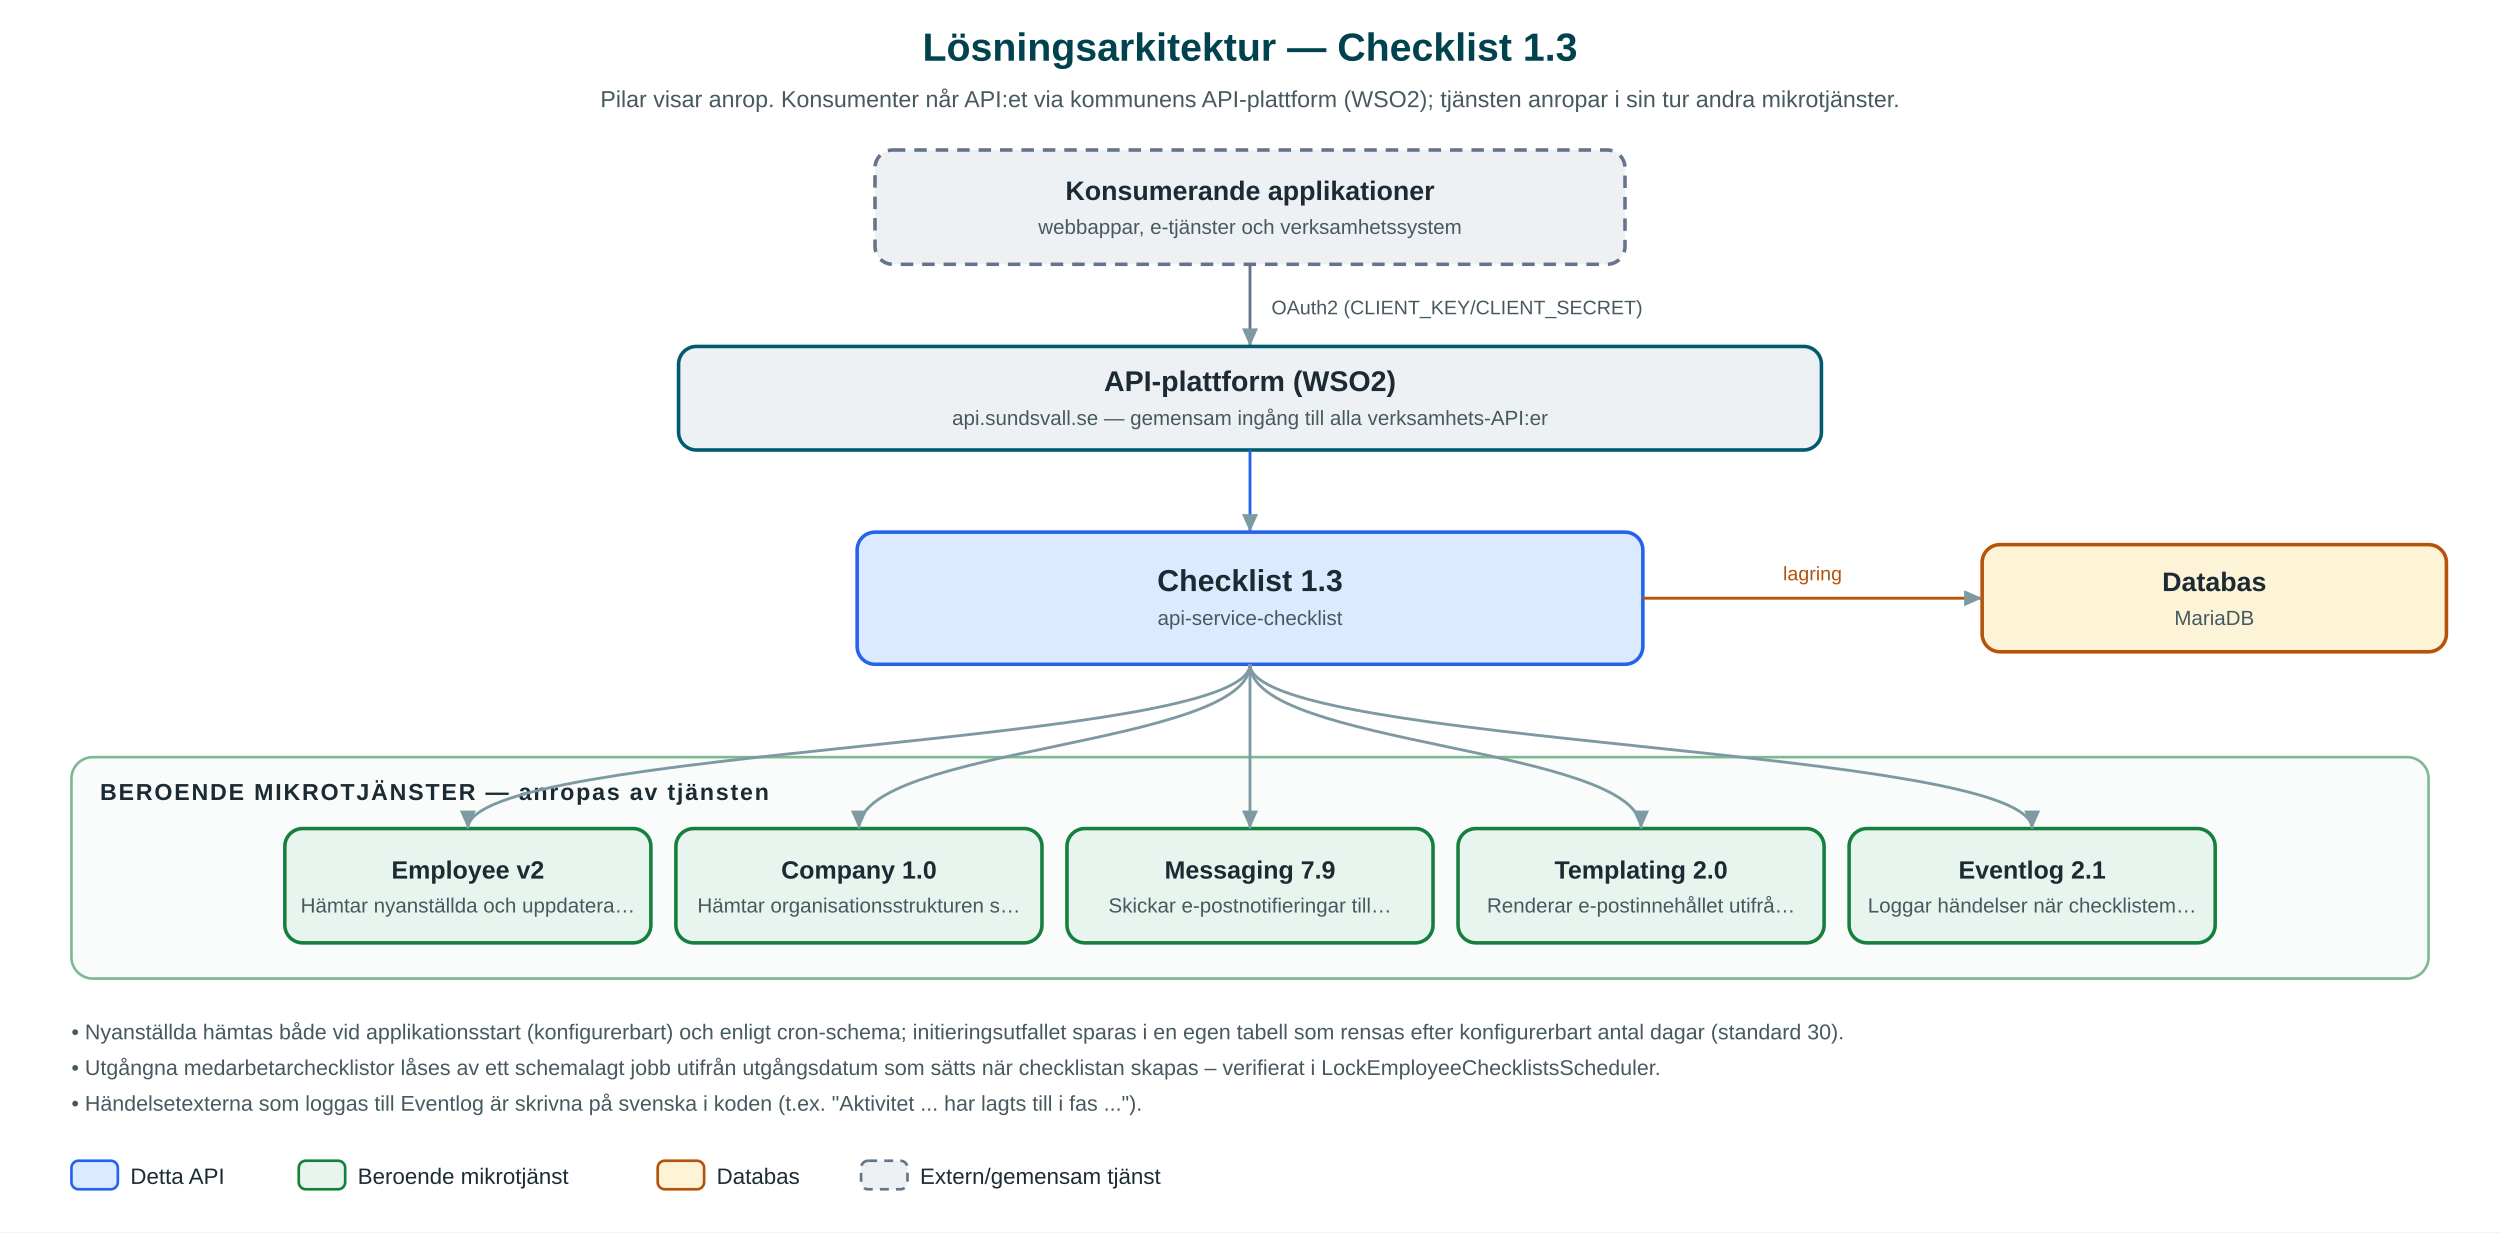
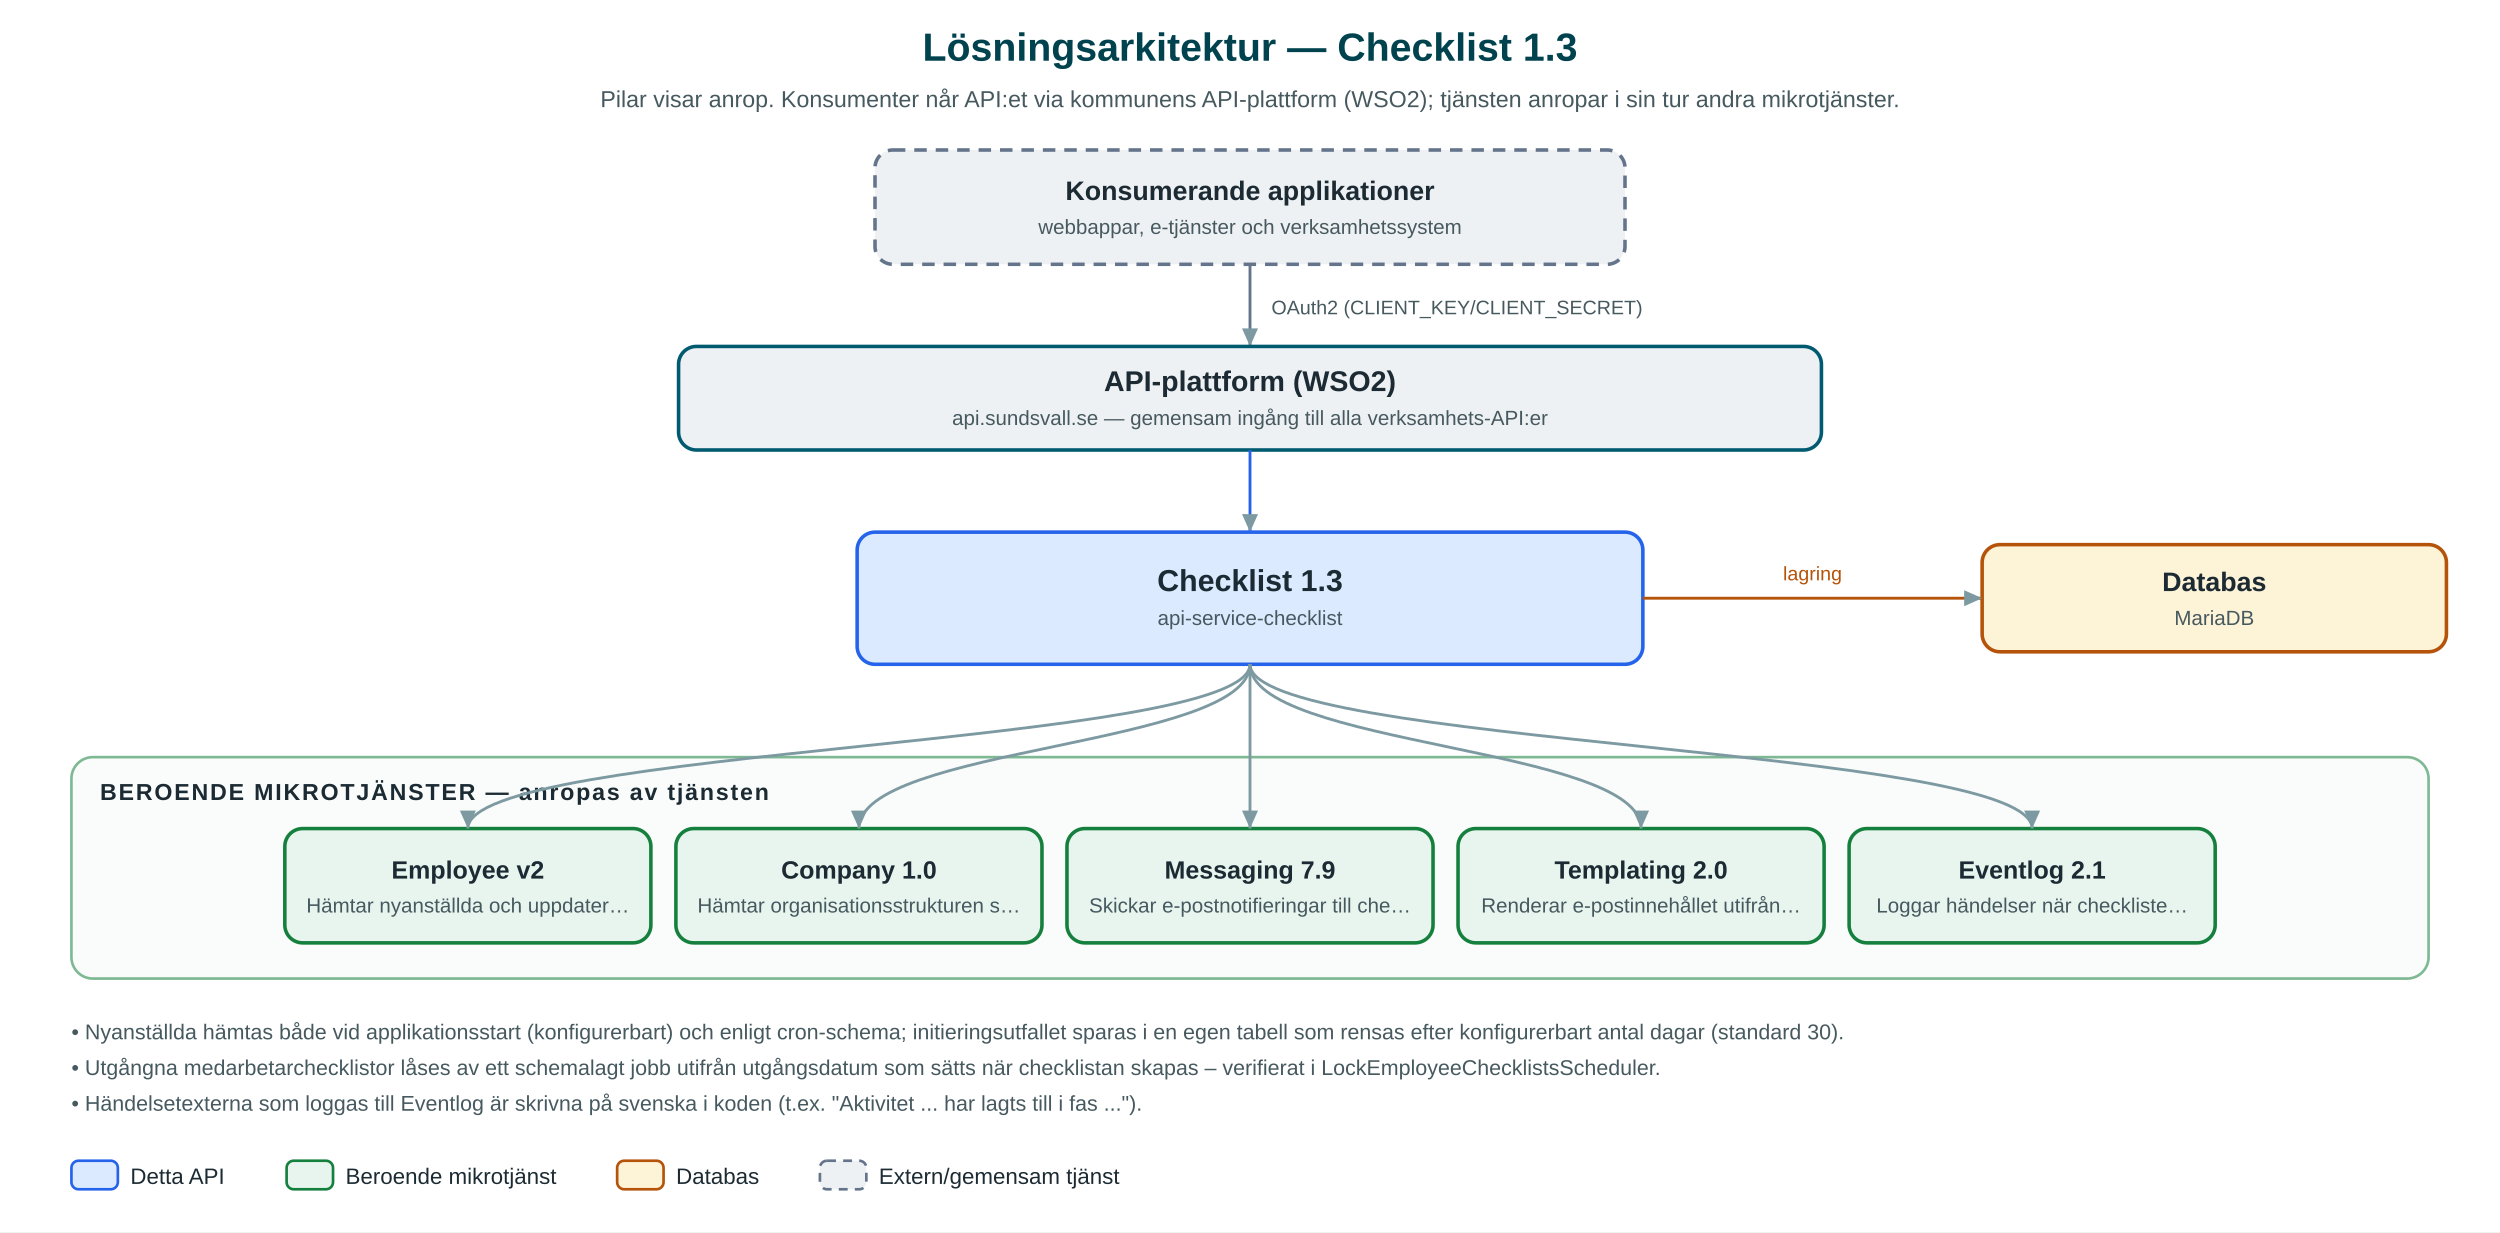
<svg xmlns="http://www.w3.org/2000/svg" viewBox="0 0 1400 690" font-family="Segoe UI, Helvetica Neue, Arial, sans-serif" role="img" aria-label="Arkitekturdiagram för Checklist 1.3">
  <defs>
    <marker id="arr" viewBox="0 0 10 10" refX="9" refY="5" markerWidth="7" markerHeight="7" orient="auto-start-reverse">
      <path d="M 0 1 L 9 5 L 0 9 z" fill="#7d99a1" />
    </marker>
  </defs>
  <rect width="1400" height="690" fill="#ffffff" />
  <text x="700.0" y="34" text-anchor="middle" font-size="22" font-weight="bold" fill="#00434f">Lösningsarkitektur — Checklist 1.3</text>
  <text x="700.0" y="60" text-anchor="middle" font-size="13" fill="#46595f">Pilar visar anrop. Konsumenter når API:et via kommunens API-plattform (WSO2); tjänsten anropar i sin tur andra mikrotjänster.</text>
  <rect x="490.0" y="84" rx="10" width="420" height="64" fill="#eef1f4" stroke="#64748b" stroke-width="2" stroke-dasharray="7,5" />
  <text x="700.0" y="112.0" text-anchor="middle" font-size="15" font-weight="bold" fill="#1c2b33">Konsumerande applikationer</text>
  <text x="700.0" y="131.0" text-anchor="middle" font-size="11.5" fill="#46595f">webbappar, e-tjänster och verksamhetssystem</text>
  <path d="M 700.0 148 L 700.0 194" fill="none" stroke="#64748b" stroke-width="1.6" marker-end="url(#arr)" />
  <text x="712.0" y="176" font-size="11" fill="#46595f">OAuth2 (CLIENT_KEY/CLIENT_SECRET)</text>
  <rect x="380.0" y="194" rx="10" width="640" height="58" fill="#eef1f4" stroke="#005a70" stroke-width="2" />
  <text x="700.0" y="219.0" text-anchor="middle" font-size="16" font-weight="bold" fill="#1c2b33">API-plattform (WSO2)</text>
  <text x="700.0" y="238.0" text-anchor="middle" font-size="11.5" fill="#46595f">api.sundsvall.se — gemensam ingång till alla verksamhets-API:er</text>
  <path d="M 700.0 252 L 700.0 298" fill="none" stroke="#2563eb" stroke-width="1.6" marker-end="url(#arr)" />
  <rect x="480.0" y="298" rx="10" width="440" height="74" fill="#dbeafe" stroke="#2563eb" stroke-width="2" />
  <text x="700.0" y="331.0" text-anchor="middle" font-size="17" font-weight="bold" fill="#1c2b33">Checklist 1.3</text>
  <text x="700.0" y="350.0" text-anchor="middle" font-size="11.5" fill="#46595f">api-service-checklist</text>
  <rect x="1110" y="305" rx="10" width="260" height="60" fill="#fdf3d7" stroke="#b45309" stroke-width="2" />
  <text x="1240.0" y="331.0" text-anchor="middle" font-size="15" font-weight="bold" fill="#1c2b33">Databas</text>
  <text x="1240.0" y="350.0" text-anchor="middle" font-size="11.5" fill="#46595f">MariaDB</text>
  <path d="M 920.0 335.0 L 1110 335.0" fill="none" stroke="#b45309" stroke-width="1.6" marker-end="url(#arr)" />
  <text x="1015.0" y="325.0" text-anchor="middle" font-size="11" fill="#b45309">lagring</text>
  <rect x="40" y="424" rx="12" width="1320" height="124" fill="#f4faf6" stroke="#15803d" stroke-width="1.5" opacity="0.55" />
  <text x="56" y="448" font-size="13" font-weight="bold" letter-spacing="1" fill="#1c2b33">BEROENDE MIKROTJÄNSTER — anropas av tjänsten</text>
  <rect x="159.5" y="464" rx="10" width="205" height="64" fill="#e8f5ee" stroke="#15803d" stroke-width="2" />
  <text x="262.0" y="492.0" text-anchor="middle" font-size="14" font-weight="bold" fill="#1c2b33">Employee v2</text>
-   <text x="262.0" y="511.0" text-anchor="middle" font-size="11.5" fill="#46595f">Hämtar nyanställda och uppdatera…</text>
+   <text x="262.0" y="511.0" text-anchor="middle" font-size="11.5" fill="#46595f">Hämtar nyanställda och uppdater…</text>
  <path d="M 700.0 372 C 700.0 418.0, 262.0 418.0, 262.0 464" fill="none" stroke="#7d99a1" stroke-width="1.6" marker-end="url(#arr)" />
  <rect x="378.5" y="464" rx="10" width="205" height="64" fill="#e8f5ee" stroke="#15803d" stroke-width="2" />
  <text x="481.0" y="492.0" text-anchor="middle" font-size="14" font-weight="bold" fill="#1c2b33">Company 1.0</text>
  <text x="481.0" y="511.0" text-anchor="middle" font-size="11.5" fill="#46595f">Hämtar organisationsstrukturen s…</text>
  <path d="M 700.0 372 C 700.0 418.0, 481.0 418.0, 481.0 464" fill="none" stroke="#7d99a1" stroke-width="1.6" marker-end="url(#arr)" />
  <rect x="597.5" y="464" rx="10" width="205" height="64" fill="#e8f5ee" stroke="#15803d" stroke-width="2" />
  <text x="700.0" y="492.0" text-anchor="middle" font-size="14" font-weight="bold" fill="#1c2b33">Messaging 7.9</text>
-   <text x="700.0" y="511.0" text-anchor="middle" font-size="11.5" fill="#46595f">Skickar e-postnotifieringar till…</text>
+   <text x="700.0" y="511.0" text-anchor="middle" font-size="11.5" fill="#46595f">Skickar e-postnotifieringar till che…</text>
  <path d="M 700.0 372 C 700.0 418.0, 700.0 418.0, 700.0 464" fill="none" stroke="#7d99a1" stroke-width="1.6" marker-end="url(#arr)" />
  <rect x="816.5" y="464" rx="10" width="205" height="64" fill="#e8f5ee" stroke="#15803d" stroke-width="2" />
  <text x="919.0" y="492.0" text-anchor="middle" font-size="14" font-weight="bold" fill="#1c2b33">Templating 2.0</text>
-   <text x="919.0" y="511.0" text-anchor="middle" font-size="11.5" fill="#46595f">Renderar e-postinnehållet utifrå…</text>
+   <text x="919.0" y="511.0" text-anchor="middle" font-size="11.5" fill="#46595f">Renderar e-postinnehållet utifrån…</text>
  <path d="M 700.0 372 C 700.0 418.0, 919.0 418.0, 919.0 464" fill="none" stroke="#7d99a1" stroke-width="1.6" marker-end="url(#arr)" />
  <rect x="1035.5" y="464" rx="10" width="205" height="64" fill="#e8f5ee" stroke="#15803d" stroke-width="2" />
  <text x="1138.0" y="492.0" text-anchor="middle" font-size="14" font-weight="bold" fill="#1c2b33">Eventlog 2.1</text>
-   <text x="1138.0" y="511.0" text-anchor="middle" font-size="11.5" fill="#46595f">Loggar händelser när checklistem…</text>
+   <text x="1138.0" y="511.0" text-anchor="middle" font-size="11.5" fill="#46595f">Loggar händelser när checkliste…</text>
  <path d="M 700.0 372 C 700.0 418.0, 1138.0 418.0, 1138.0 464" fill="none" stroke="#7d99a1" stroke-width="1.6" marker-end="url(#arr)" />
  <text x="40" y="582" font-size="12" fill="#46595f">• Nyanställda hämtas både vid applikationsstart (konfigurerbart) och enligt cron-schema; initieringsutfallet sparas i en egen tabell som rensas efter konfigurerbart antal dagar (standard 30).</text>
  <text x="40" y="602" font-size="12" fill="#46595f">• Utgångna medarbetarchecklistor låses av ett schemalagt jobb utifrån utgångsdatum som sätts när checklistan skapas – verifierat i LockEmployeeChecklistsScheduler.</text>
  <text x="40" y="622" font-size="12" fill="#46595f">• Händelsetexterna som loggas till Eventlog är skrivna på svenska i koden (t.ex. "Aktivitet ... har lagts till i fas ...").</text>
  <rect x="40" y="650" width="26" height="16" rx="4" fill="#dbeafe" stroke="#2563eb" stroke-width="1.5" />
  <text x="73" y="663" font-size="12.5" fill="#1c2b33">Detta API</text>
-   <rect x="167.3" y="650" width="26" height="16" rx="4" fill="#e8f5ee" stroke="#15803d" stroke-width="1.5" />
-   <text x="200.3" y="663" font-size="12.5" fill="#1c2b33">Beroende mikrotjänst</text>
-   <rect x="368.3" y="650" width="26" height="16" rx="4" fill="#fdf3d7" stroke="#b45309" stroke-width="1.5" />
-   <text x="401.3" y="663" font-size="12.5" fill="#1c2b33">Databas</text>
-   <rect x="482.2" y="650" width="26" height="16" rx="4" fill="#eef1f4" stroke="#64748b" stroke-width="1.5" stroke-dasharray="5,4" />
-   <text x="515.2" y="663" font-size="12.5" fill="#1c2b33">Extern/gemensam tjänst</text>
+   <rect x="160.5" y="650" width="26" height="16" rx="4" fill="#e8f5ee" stroke="#15803d" stroke-width="1.5" />
+   <text x="193.5" y="663" font-size="12.5" fill="#1c2b33">Beroende mikrotjänst</text>
+   <rect x="345.6" y="650" width="26" height="16" rx="4" fill="#fdf3d7" stroke="#b45309" stroke-width="1.5" />
+   <text x="378.6" y="663" font-size="12.5" fill="#1c2b33">Databas</text>
+   <rect x="459.15" y="650" width="26" height="16" rx="4" fill="#eef1f4" stroke="#64748b" stroke-width="1.5" stroke-dasharray="5,4" />
+   <text x="492.15" y="663" font-size="12.5" fill="#1c2b33">Extern/gemensam tjänst</text>
</svg>
